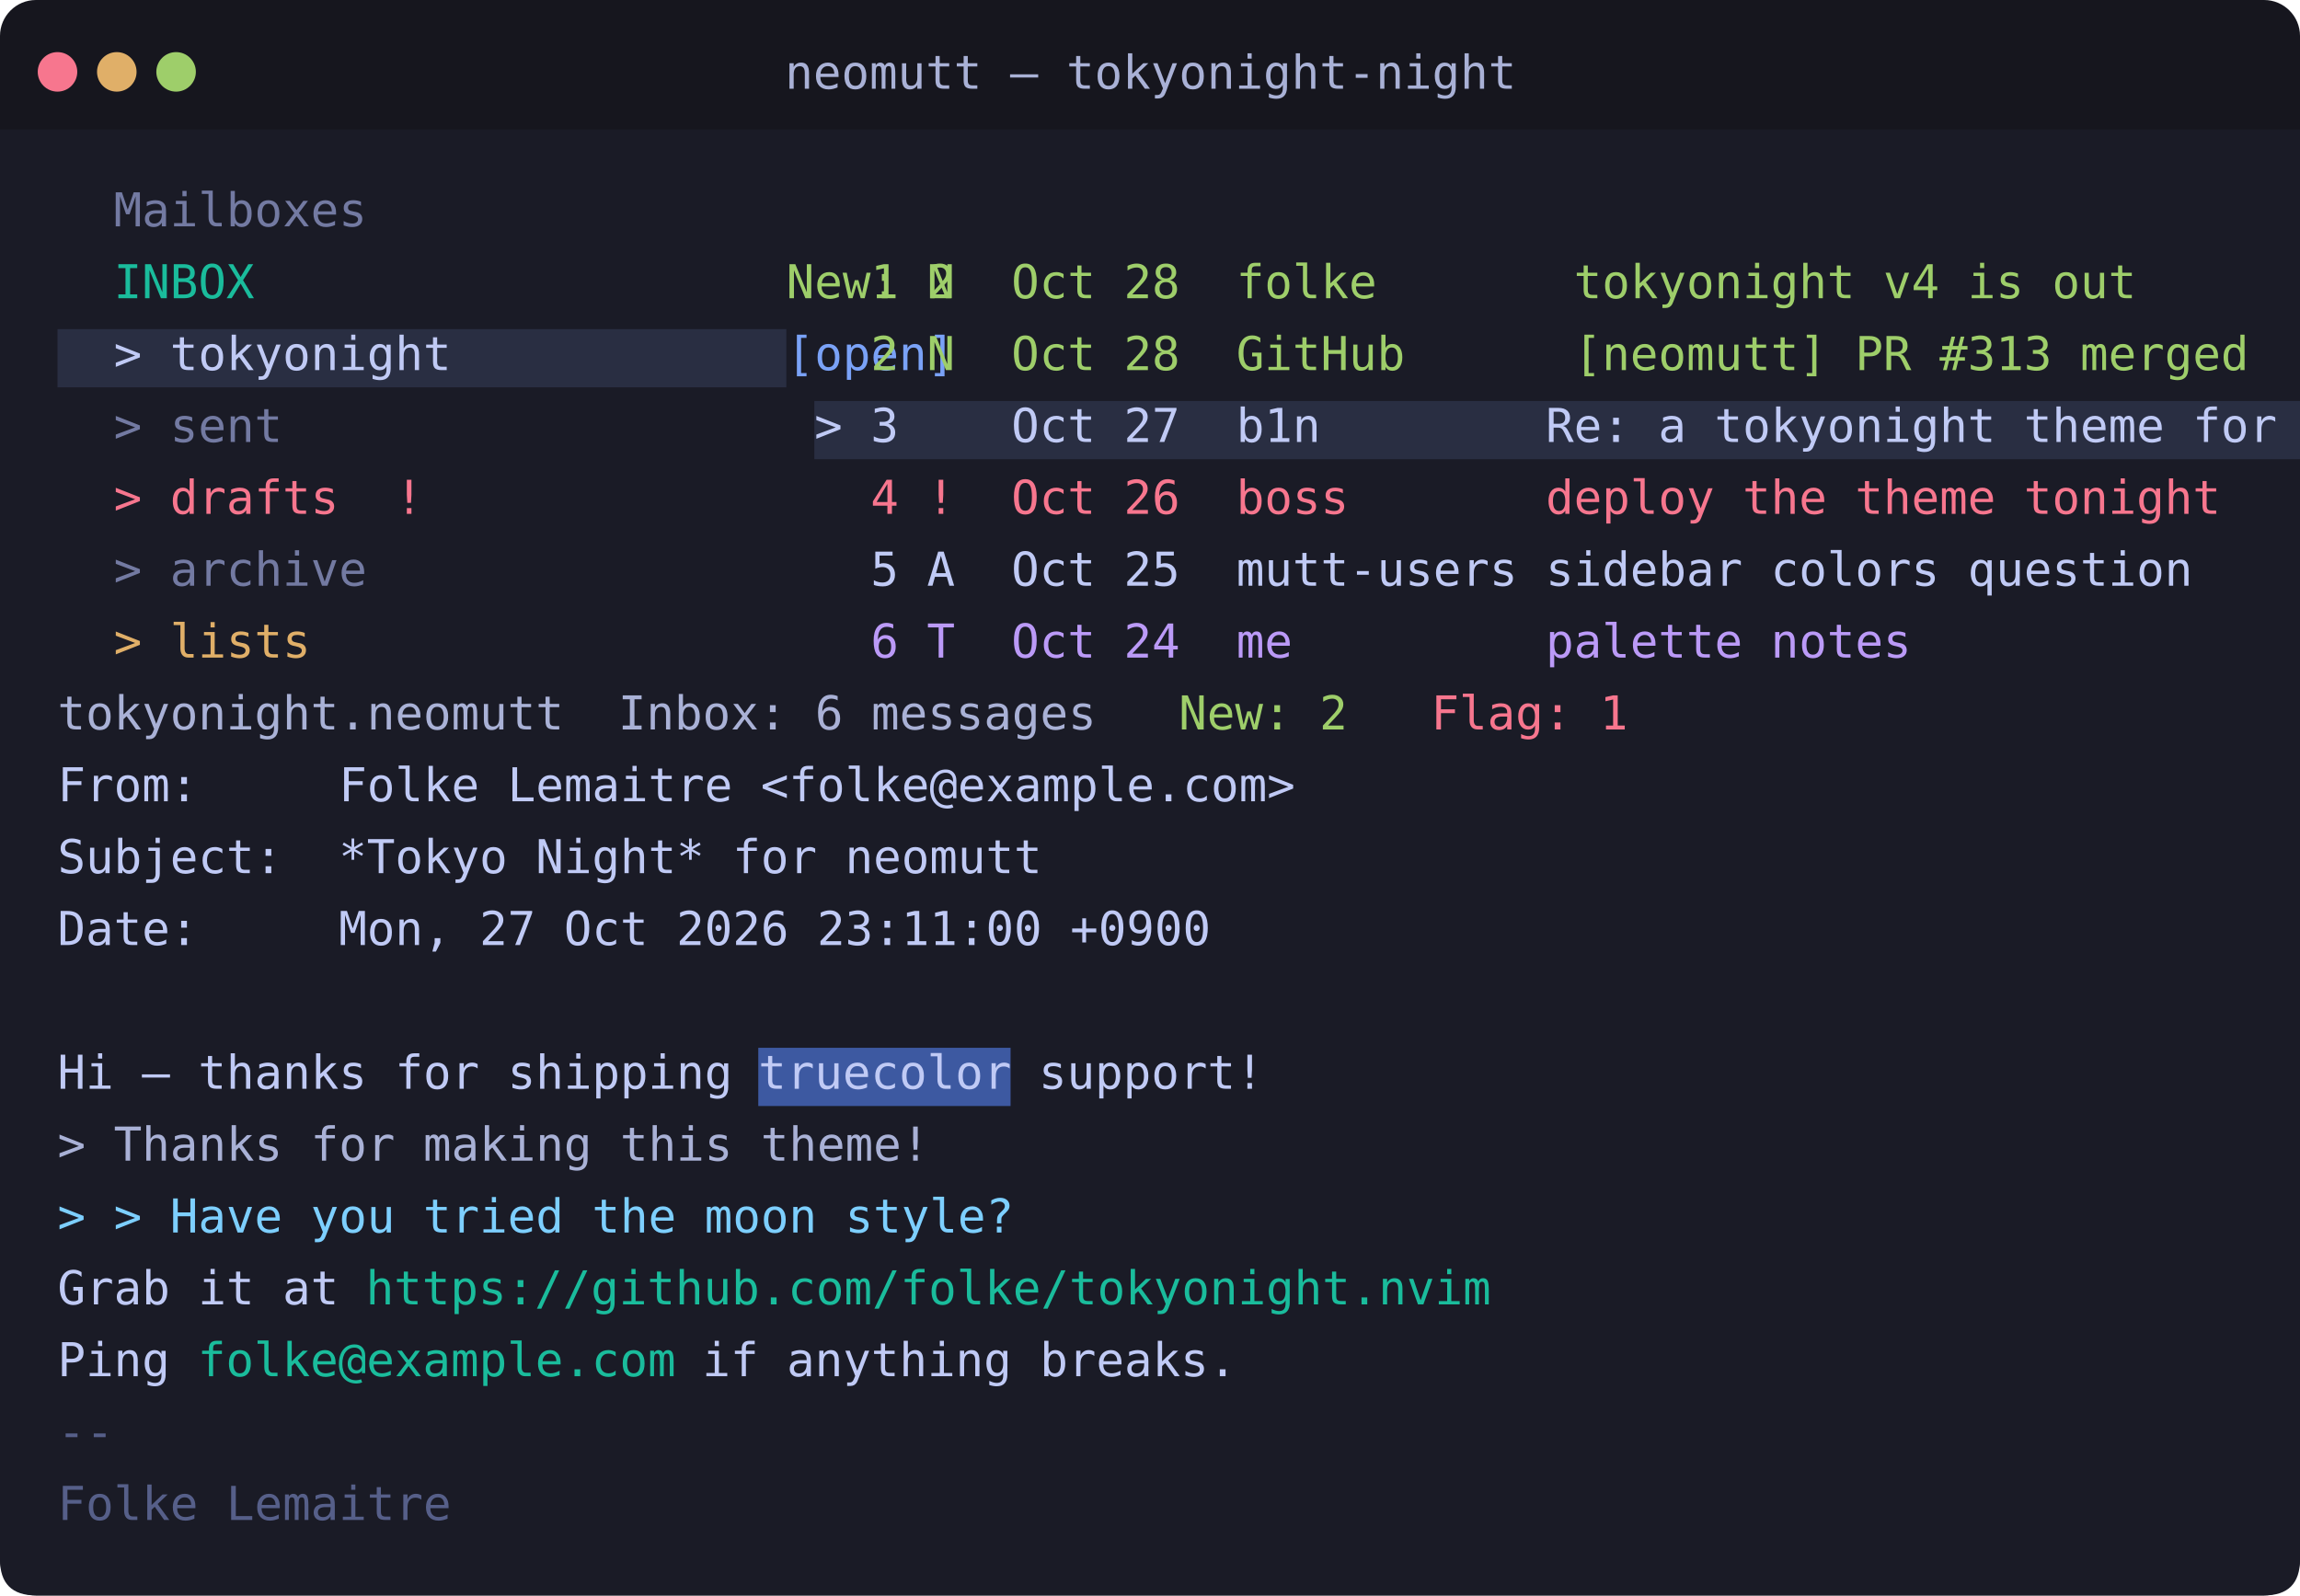
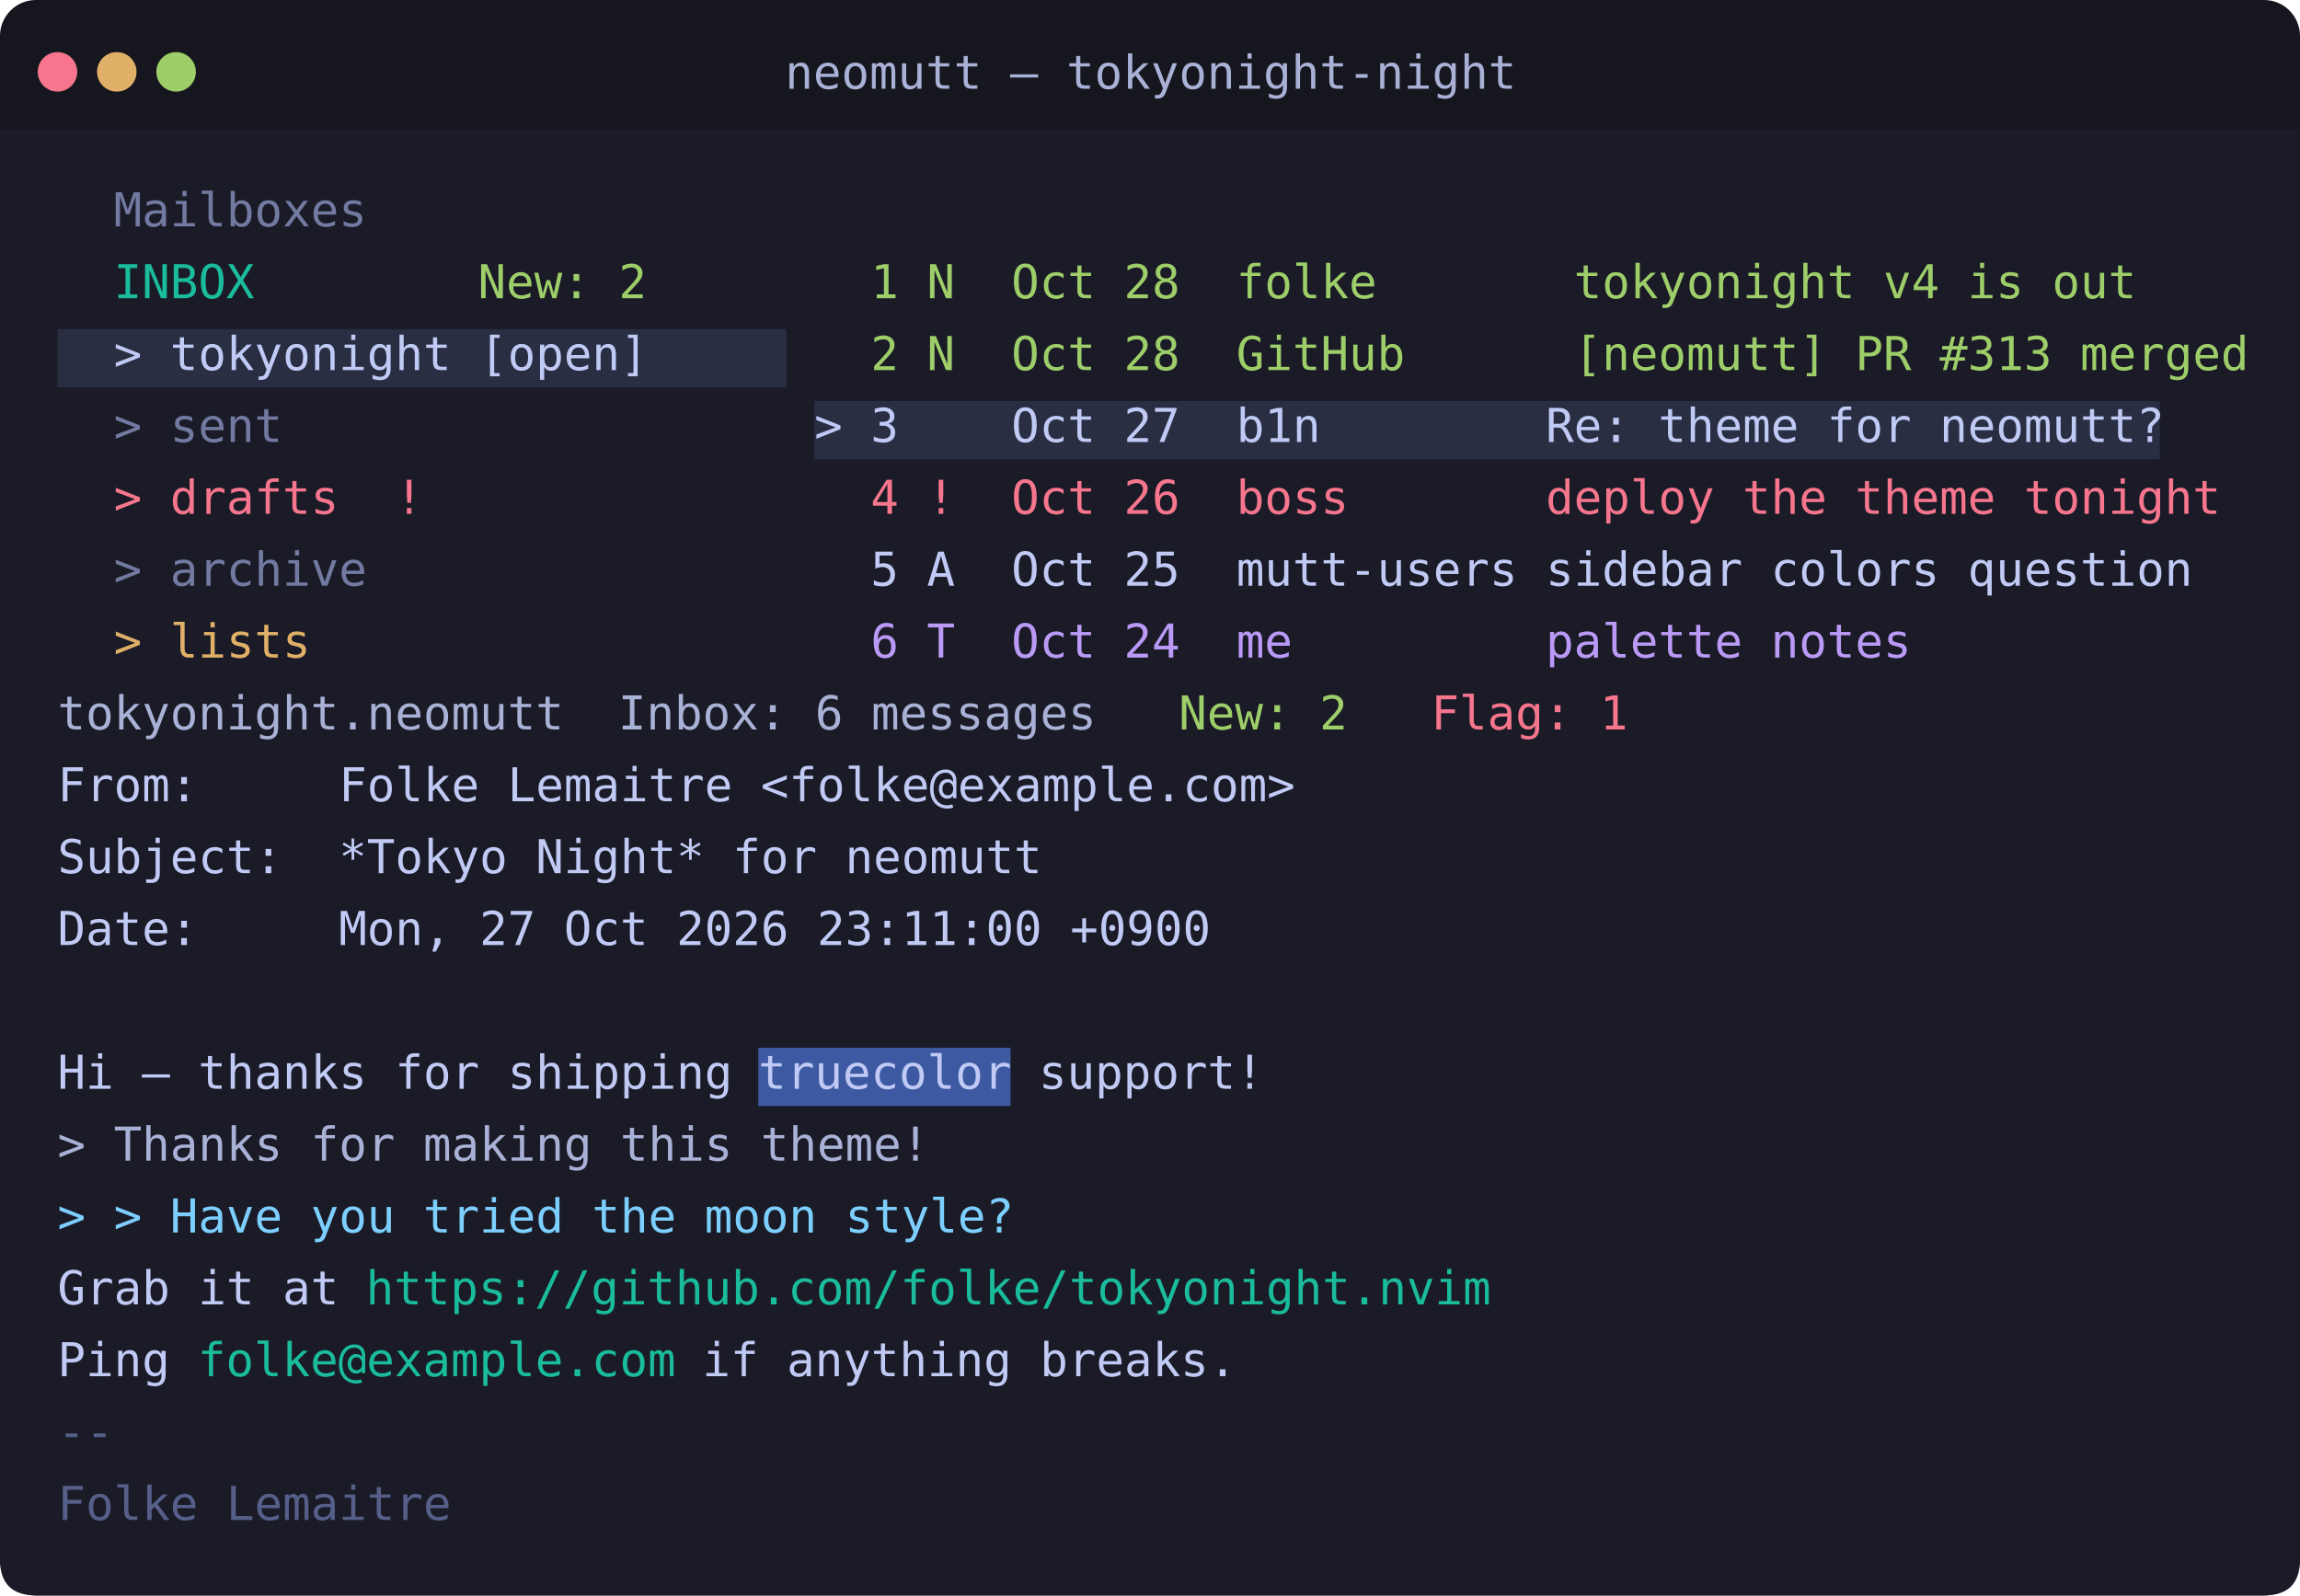
<svg xmlns="http://www.w3.org/2000/svg" width="640" height="444" viewBox="0 0 640 444" font-family="ui-monospace, 'JetBrains Mono', 'Fira Code', 'SF Mono', Menlo, Consolas, monospace" font-size="13">
  <rect width="640" height="444" rx="10" fill="#16161e" />
  <path d="M 0 36 H 640 V 434 Q 640 444 630 444 H 10 Q 0 444 0 434 Z" fill="#1a1b26" />
  <circle cx="16.0" cy="20.0" r="5.5" fill="#f7768e" />
  <circle cx="32.5" cy="20.0" r="5.5" fill="#e0af68" />
  <circle cx="49.0" cy="20.0" r="5.5" fill="#9ece6a" />
  <text x="320.2" y="24.7" text-anchor="middle" fill="#a9b1d6">neomutt — tokyonight-night</text>
  <text x="16.0" y="63.0" fill="#737aa2" xml:space="preserve">  Mailboxes               </text>
-   <text x="16.0" y="83.0" fill="#1abc9c" xml:space="preserve">  INBOX                   </text>
-   <text x="218.8" y="83.0" fill="#9ece6a" xml:space="preserve">New: 2</text>
+   <text x="16.0" y="83.0" fill="#1abc9c" xml:space="preserve">  INBOX        </text>
+   <text x="133.0" y="83.0" fill="#9ece6a" xml:space="preserve">New: 2</text>
  <text x="226.6" y="83.0" fill="#9ece6a" xml:space="preserve">  1 N  Oct 28  folke       tokyonight v4 is out</text>
  <rect x="16.0" y="91.6" width="202.8" height="16.2" fill="#292e42" />
-   <text x="16.0" y="103.0" fill="#c0caf5" xml:space="preserve">  &gt; tokyonight            </text>
-   <text x="218.8" y="103.0" fill="#7aa2f7" xml:space="preserve">[open]</text>
+   <text x="16.0" y="103.0" fill="#c0caf5" xml:space="preserve">  &gt; tokyonight [open]     </text>
  <text x="226.6" y="103.0" fill="#9ece6a" xml:space="preserve">  2 N  Oct 28  GitHub      [neomutt] PR #313 merged</text>
  <text x="16.0" y="123.0" fill="#737aa2" xml:space="preserve">  &gt; sent                  </text>
-   <rect x="226.6" y="111.6" width="475.8" height="16.2" fill="#292e42" />
-   <text x="226.6" y="123.0" fill="#c0caf5" xml:space="preserve">&gt; 3    Oct 27  b1n        Re: a tokyonight theme for neomutt?</text>
+   <rect x="226.6" y="111.6" width="374.4" height="16.2" fill="#292e42" />
+   <text x="226.6" y="123.0" fill="#c0caf5" xml:space="preserve">&gt; 3    Oct 27  b1n        Re: theme for neomutt?</text>
  <text x="16.0" y="143.0" fill="#f7768e" xml:space="preserve">  &gt; drafts  !             </text>
  <text x="226.6" y="143.0" fill="#f7768e" xml:space="preserve">  4 !  Oct 26  boss       deploy the theme tonight</text>
  <text x="16.0" y="163.0" fill="#737aa2" xml:space="preserve">  &gt; archive               </text>
  <text x="226.6" y="163.0" fill="#c0caf5" xml:space="preserve">  5 A  Oct 25  mutt-users sidebar colors question</text>
  <text x="16.0" y="183.0" fill="#e0af68" xml:space="preserve">  &gt; lists                 </text>
  <text x="226.6" y="183.0" fill="#bb9af7" xml:space="preserve">  6 T  Oct 24  me         palette notes</text>
  <text x="16.0" y="203.0" fill="#a9b1d6" xml:space="preserve">tokyonight.neomutt  </text>
  <text x="172.0" y="203.0" fill="#a9b1d6" xml:space="preserve">Inbox: 6 messages   </text>
  <text x="328.0" y="203.0" fill="#9ece6a" xml:space="preserve">New: 2   </text>
  <text x="398.2" y="203.0" fill="#f7768e" xml:space="preserve">Flag: 1</text>
  <text x="16.0" y="223.0" fill="#c0caf5" xml:space="preserve">From:     Folke Lemaitre &lt;folke@example.com&gt;</text>
  <text x="16.0" y="243.0" fill="#c0caf5" xml:space="preserve">Subject:  *Tokyo Night* for neomutt</text>
  <text x="16.0" y="263.0" fill="#c0caf5" xml:space="preserve">Date:     Mon, 27 Oct 2026 23:11:00 +0900</text>
  <text x="16.0" y="283.0" fill="#c0caf5" xml:space="preserve" />
  <text x="16.0" y="303.0" fill="#c0caf5" xml:space="preserve">Hi — thanks for shipping </text>
  <rect x="211.0" y="291.6" width="70.2" height="16.2" fill="#3d59a1" />
  <text x="211.0" y="303.0" fill="#c0caf5" xml:space="preserve">truecolor</text>
  <text x="281.2" y="303.0" fill="#c0caf5" xml:space="preserve"> support!</text>
  <text x="16.0" y="323.0" fill="#a9b1d6" xml:space="preserve">&gt; Thanks for making this theme!</text>
  <text x="16.0" y="343.0" fill="#7dcfff" xml:space="preserve">&gt; &gt; Have you tried the moon style?</text>
  <text x="16.0" y="363.0" fill="#c0caf5" xml:space="preserve">Grab it at </text>
  <text x="101.8" y="363.0" fill="#1abc9c" xml:space="preserve">https://github.com/folke/tokyonight.nvim</text>
  <text x="16.0" y="383.0" fill="#c0caf5" xml:space="preserve">Ping </text>
  <text x="55.0" y="383.0" fill="#1abc9c" xml:space="preserve">folke@example.com</text>
  <text x="187.6" y="383.0" fill="#c0caf5" xml:space="preserve"> if anything breaks.</text>
  <text x="16.0" y="403.0" fill="#565f89" xml:space="preserve">-- </text>
  <text x="16.0" y="423.0" fill="#565f89" xml:space="preserve">Folke Lemaitre</text>
</svg>
